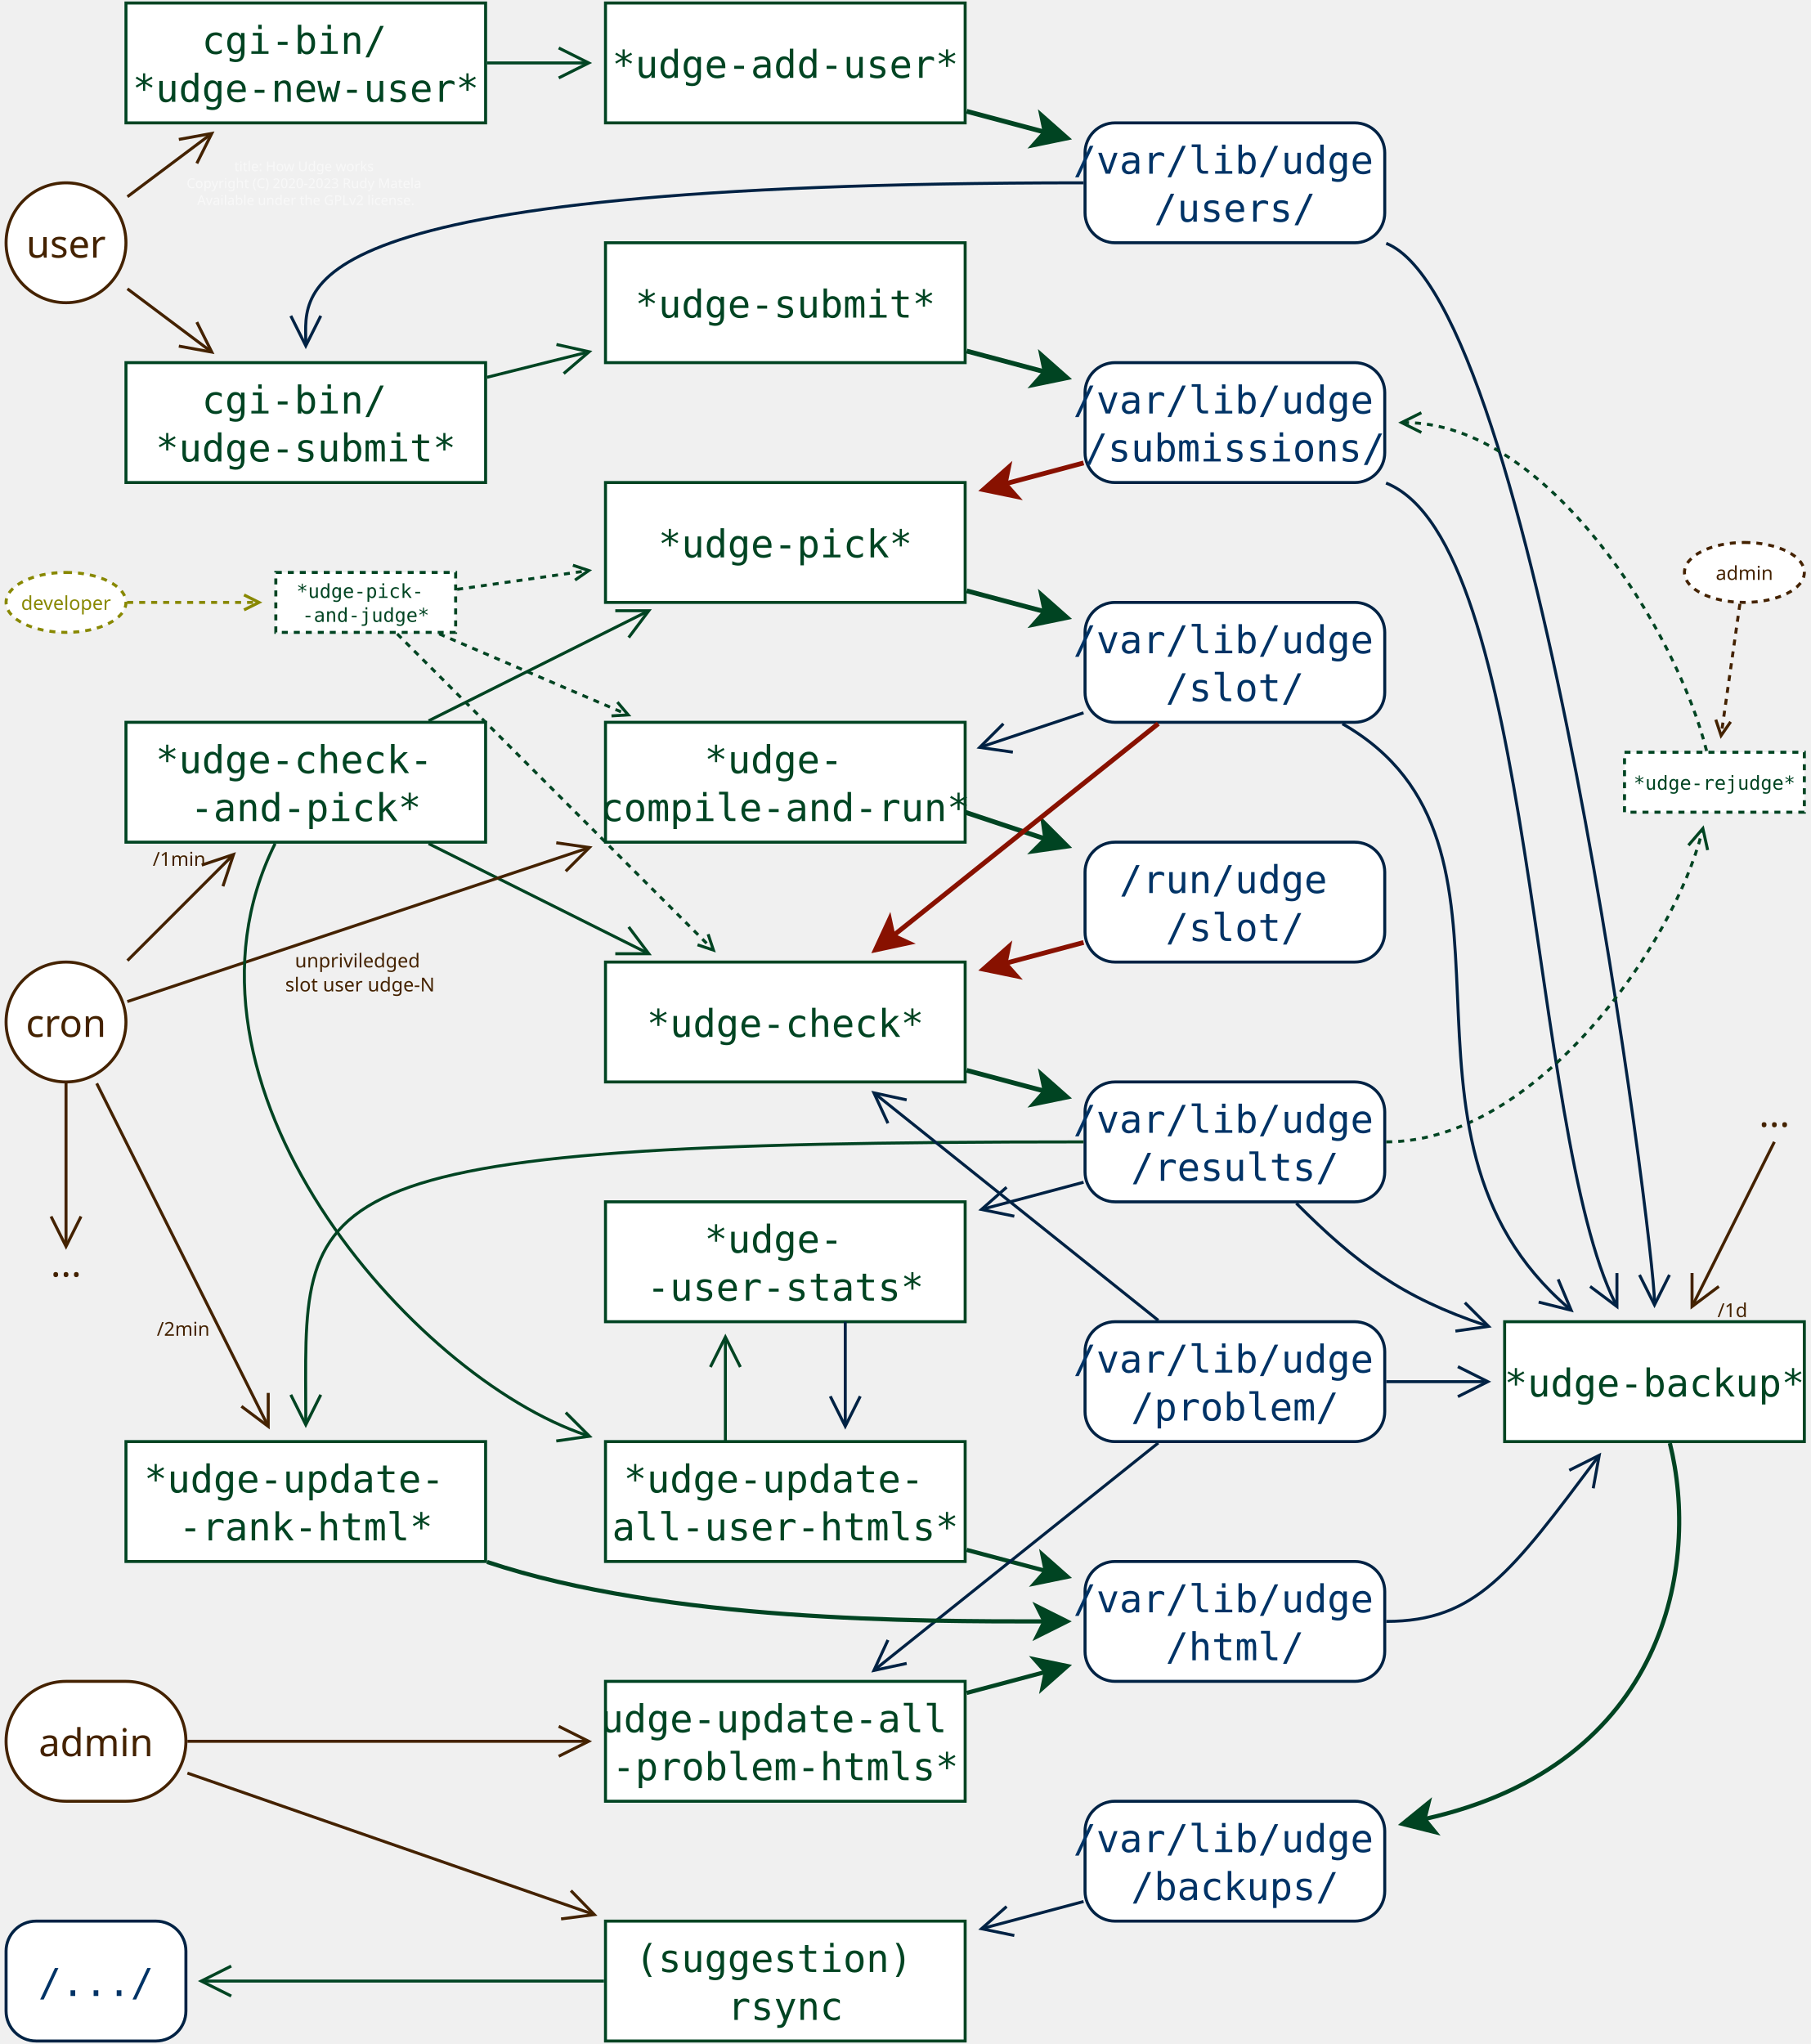
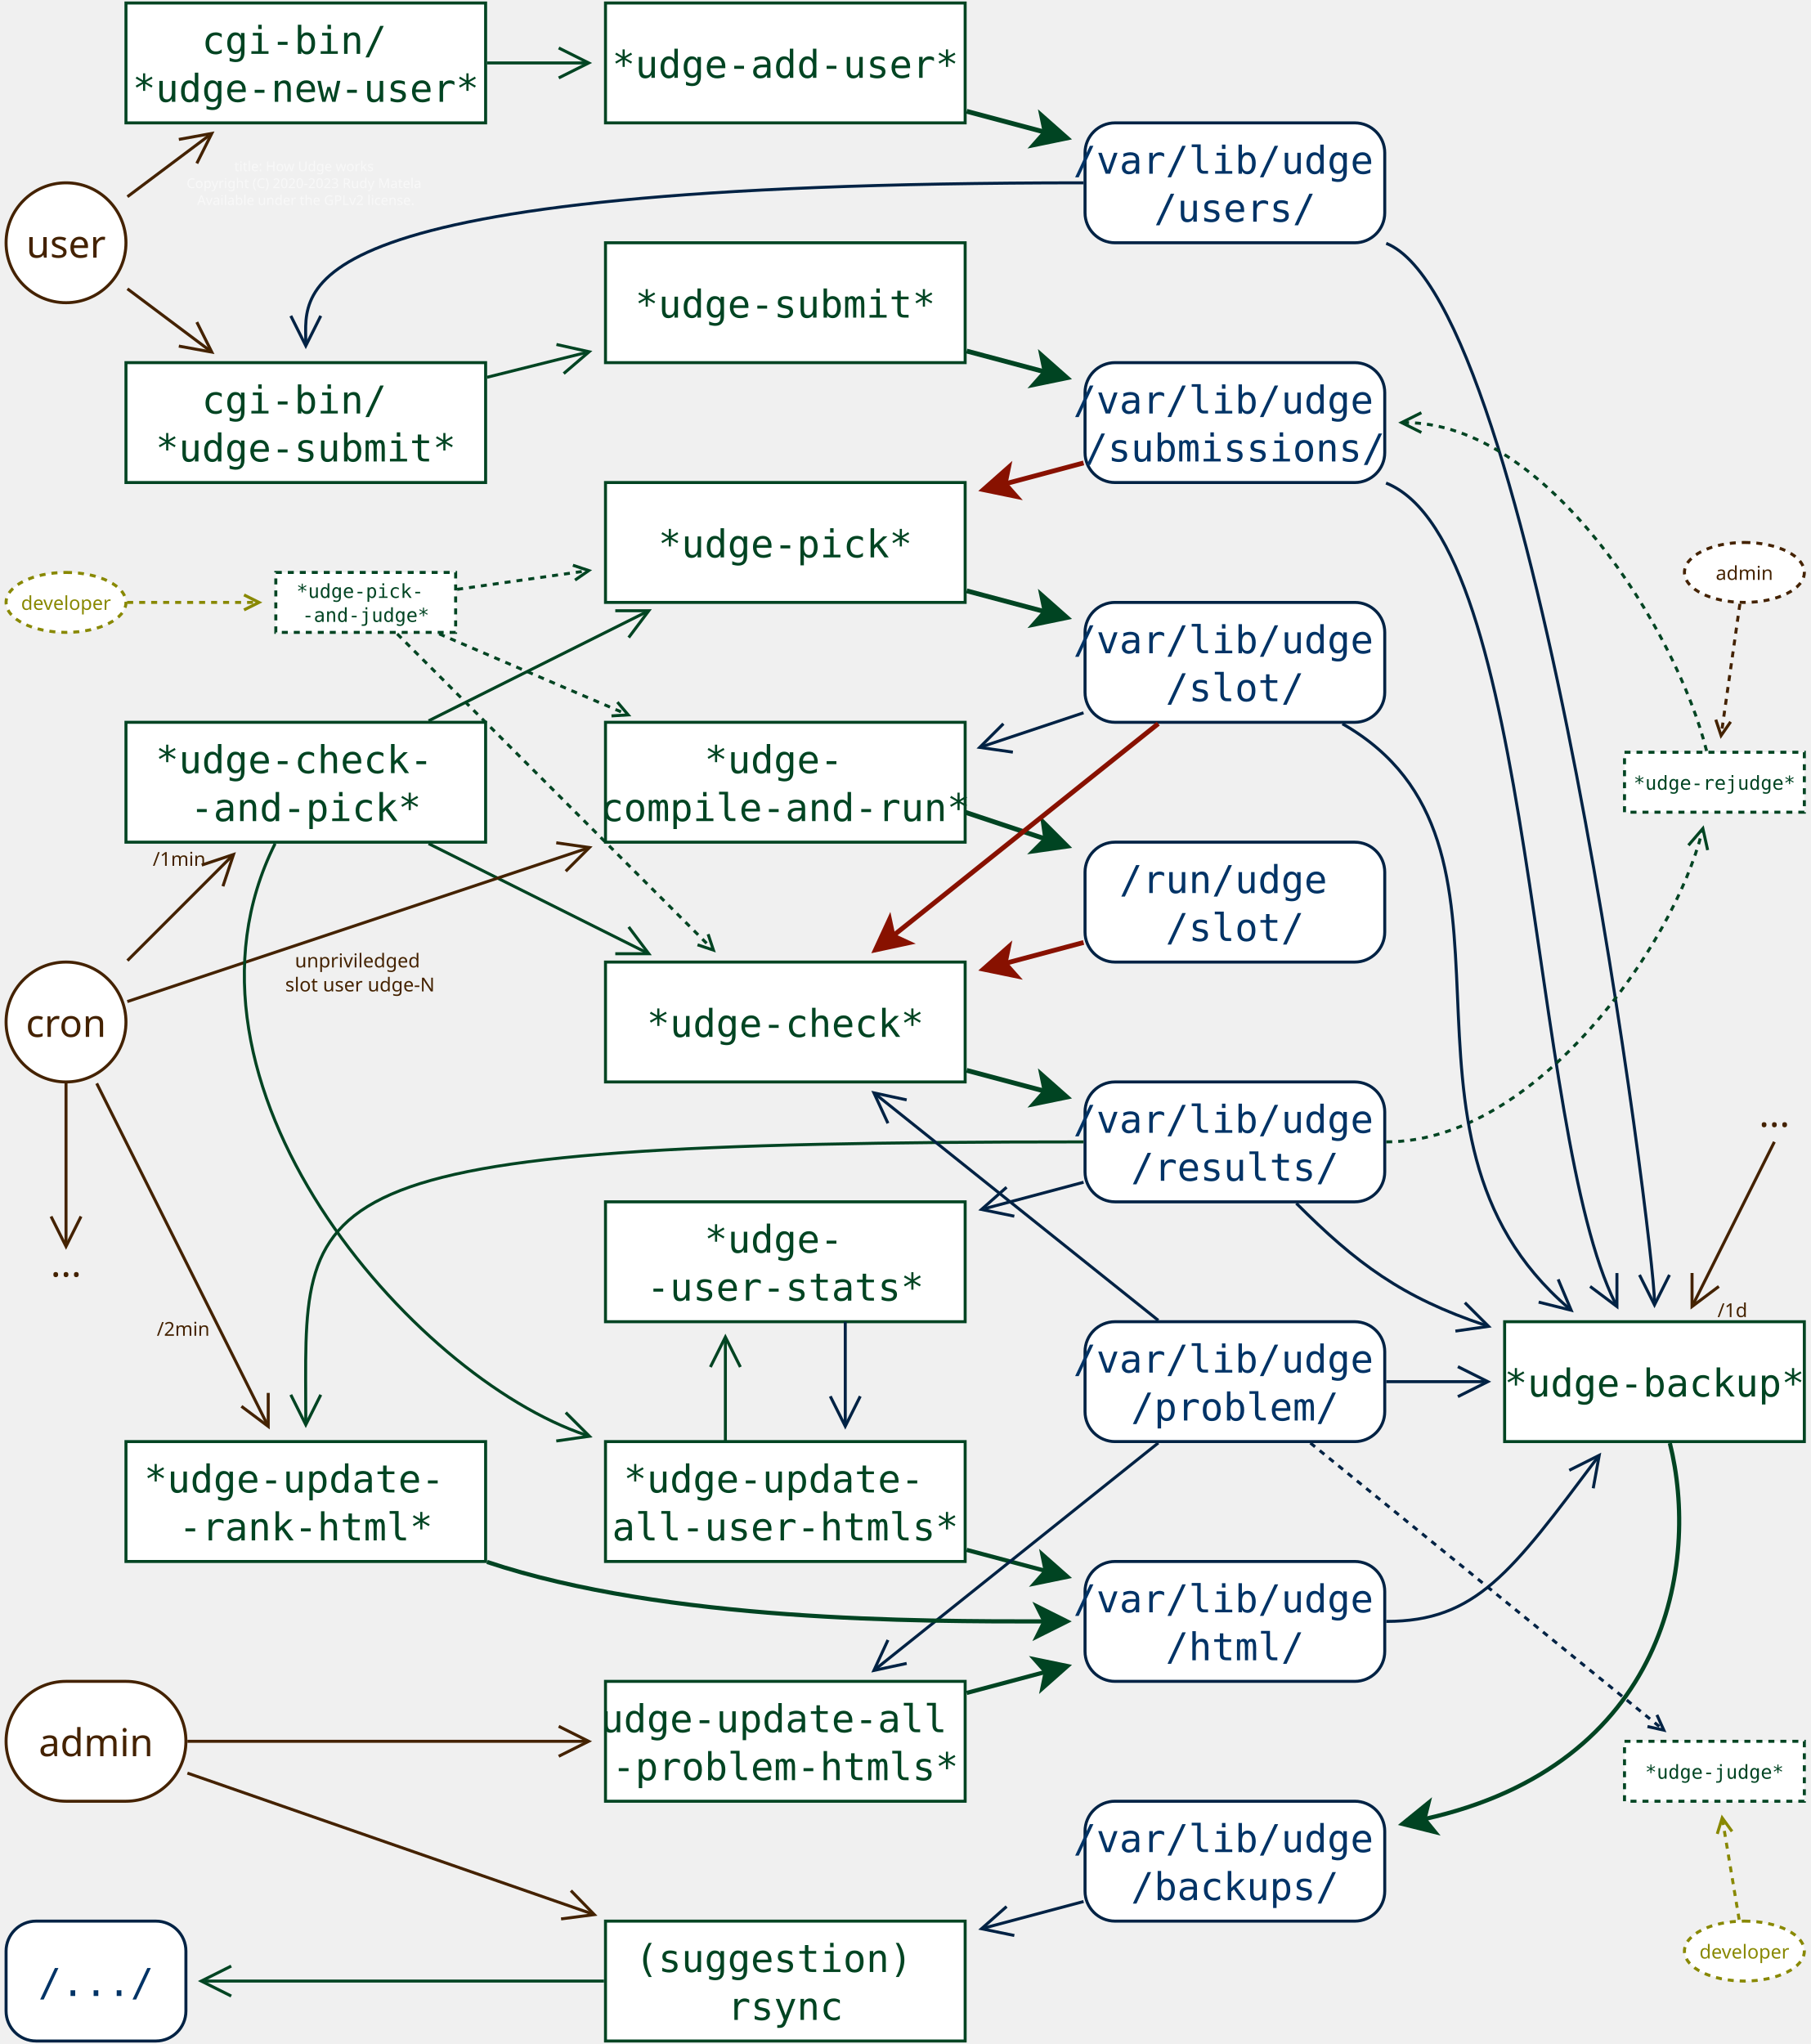
<svg xmlns="http://www.w3.org/2000/svg" width="155mm" height="175mm" viewBox="-1 -1 602 682">
  <g>
    <rect style="fill: #ffffff" x="360" y="40" width="100" height="40" rx="10" ry="10" />
    <rect style="fill: none; fill-opacity:0; stroke-width: 1; stroke-linejoin: round; stroke: #002244" x="360" y="40" width="100" height="40" rx="10" ry="10" />
  </g>
  <g>
    <rect style="fill: #ffffff" x="200" y="0" width="120" height="40" />
    <rect style="fill: none; fill-opacity:0; stroke-width: 1; stroke: #004422" x="200" y="0" width="120" height="40" />
  </g>
  <text font-size="12.8" style="fill: #004422;text-anchor:middle;font-family:monospace;font-style:normal;font-weight:normal" x="260" y="24.966">
    <tspan x="260" y="24.966">*udge-add-user*</tspan>
  </text>
  <text font-size="12.8" style="fill: #003366;text-anchor:middle;font-family:monospace;font-style:normal;font-weight:normal" x="410" y="56.966">
    <tspan x="410" y="56.966">/var/lib/udge</tspan>
    <tspan x="410" y="72.966">/users/</tspan>
  </text>
  <g>
    <rect style="fill: #ffffff" x="40" y="0" width="120" height="40" />
    <rect style="fill: none; fill-opacity:0; stroke-width: 1; stroke: #004422" x="40" y="0" width="120" height="40" />
  </g>
  <text font-size="12.8" style="fill: #004422;text-anchor:middle;font-family:monospace;font-style:normal;font-weight:normal" x="100" y="16.966">
    <tspan x="100" y="16.966">cgi-bin/</tspan>
    <tspan x="100" y="32.966">*udge-new-user*</tspan>
  </text>
  <g>
    <line style="fill: none; fill-opacity:0; stroke-width: 1; stroke: #004422" x1="160.488" y1="20" x2="193.276" y2="20" />
    <polyline style="fill: none; fill-opacity:0; stroke-width: 1; stroke: #004422" points="184.394,25 194.394,20 184.394,15 " />
  </g>
  <g>
    <line style="fill: none; fill-opacity:0; stroke-width: 1.6; stroke: #004422" x1="320.507" y1="36.135" x2="346.678" y2="43.114" />
    <polygon style="fill: #004422" points="353.924,45.047 342.974,47.301 346.678,43.114 345.55,37.639 " />
    <polygon style="fill: none; fill-opacity:0; stroke-width: 1.6; stroke: #004422" points="353.924,45.047 342.974,47.301 346.678,43.114 345.55,37.639 " />
  </g>
  <g>
    <rect style="fill: #ffffff" x="360" y="120" width="100" height="40" rx="10" ry="10" />
    <rect style="fill: none; fill-opacity:0; stroke-width: 1; stroke-linejoin: round; stroke: #002244" x="360" y="120" width="100" height="40" rx="10" ry="10" />
  </g>
  <text font-size="12.8" style="fill: #003366;text-anchor:middle;font-family:monospace;font-style:normal;font-weight:normal" x="410" y="136.966">
    <tspan x="410" y="136.966">/var/lib/udge</tspan>
    <tspan x="410" y="152.966">/submissions/</tspan>
  </text>
  <g>
    <rect style="fill: #ffffff" x="200" y="80" width="120" height="40" />
    <rect style="fill: none; fill-opacity:0; stroke-width: 1; stroke: #004422" x="200" y="80" width="120" height="40" />
  </g>
  <text font-size="12.8" style="fill: #004422;text-anchor:middle;font-family:monospace;font-style:normal;font-weight:normal" x="260" y="104.966">
    <tspan x="260" y="104.966">*udge-submit*</tspan>
  </text>
  <g>
    <line style="fill: none; fill-opacity:0; stroke-width: 1.6; stroke: #004422" x1="320.507" y1="116.135" x2="346.678" y2="123.114" />
    <polygon style="fill: #004422" points="353.924,125.047 342.974,127.301 346.678,123.114 345.55,117.639 " />
    <polygon style="fill: none; fill-opacity:0; stroke-width: 1.6; stroke: #004422" points="353.924,125.047 342.974,127.301 346.678,123.114 345.55,117.639 " />
  </g>
  <g>
    <rect style="fill: #ffffff" x="360" y="280" width="100" height="40" rx="10" ry="10" />
    <rect style="fill: none; fill-opacity:0; stroke-width: 1; stroke-linejoin: round; stroke: #002244" x="360" y="280" width="100" height="40" rx="10" ry="10" />
  </g>
  <text font-size="12.8" style="fill: #003366;text-anchor:middle;font-family:monospace;font-style:normal;font-weight:normal" x="410" y="296.966">
    <tspan x="410" y="296.966">/run/udge</tspan>
    <tspan x="410" y="312.966">/slot/</tspan>
  </text>
  <g>
    <rect style="fill: #ffffff" x="360" y="360" width="100" height="40" rx="10" ry="10" />
    <rect style="fill: none; fill-opacity:0; stroke-width: 1; stroke-linejoin: round; stroke: #002244" x="360" y="360" width="100" height="40" rx="10" ry="10" />
  </g>
  <text font-size="12.8" style="fill: #003366;text-anchor:middle;font-family:monospace;font-style:normal;font-weight:normal" x="410" y="376.966">
    <tspan x="410" y="376.966">/var/lib/udge</tspan>
    <tspan x="410" y="392.966">/results/</tspan>
  </text>
  <g>
    <rect style="fill: #ffffff" x="360" y="520" width="100" height="40" rx="10" ry="10" />
    <rect style="fill: none; fill-opacity:0; stroke-width: 1; stroke-linejoin: round; stroke: #002244" x="360" y="520" width="100" height="40" rx="10" ry="10" />
  </g>
  <text font-size="12.8" style="fill: #003366;text-anchor:middle;font-family:monospace;font-style:normal;font-weight:normal" x="410" y="536.966">
    <tspan x="410" y="536.966">/var/lib/udge</tspan>
    <tspan x="410" y="552.966">/html/</tspan>
  </text>
  <g>
    <rect style="fill: #ffffff" x="40" y="120" width="120" height="40" />
    <rect style="fill: none; fill-opacity:0; stroke-width: 1; stroke: #004422" x="40" y="120" width="120" height="40" />
  </g>
  <text font-size="12.8" style="fill: #004422;text-anchor:middle;font-family:monospace;font-style:normal;font-weight:normal" x="100" y="136.966">
    <tspan x="100" y="136.966">cgi-bin/</tspan>
    <tspan x="100" y="152.966">*udge-submit*</tspan>
  </text>
  <g>
    <line style="fill: none; fill-opacity:0; stroke-width: 1; stroke: #004422" x1="160.488" y1="124.878" x2="193.462" y2="116.635" />
    <polyline style="fill: none; fill-opacity:0; stroke-width: 1; stroke: #004422" points="186.058,123.639 194.546,116.363 183.632,113.938 " />
  </g>
  <g>
    <rect style="fill: #ffffff" x="0" y="60" width="40" height="40" rx="20" ry="20" />
    <rect style="fill: none; fill-opacity:0; stroke-width: 1; stroke-linejoin: round; stroke: #442200" x="0" y="60" width="40" height="40" rx="20" ry="20" />
  </g>
  <text font-size="12.8" style="fill: #442200;text-anchor:middle;font-family:sans-serif;font-style:normal;font-weight:normal" x="20" y="84.966">
    <tspan x="20" y="84.966">user</tspan>
  </text>
  <g>
    <line style="fill: none; fill-opacity:0; stroke-width: 1; stroke-linejoin: round; stroke: #442200" x1="40.488" y1="64.634" x2="67.746" y2="44.191" />
    <polyline style="fill: none; fill-opacity:0; stroke-width: 1; stroke: #442200" points="63.64,53.52 68.64,43.52 57.64,45.52 " />
  </g>
  <g>
    <line style="fill: none; fill-opacity:0; stroke-width: 1; stroke: #442200" x1="40.488" y1="95.366" x2="67.746" y2="115.809" />
    <polyline style="fill: none; fill-opacity:0; stroke-width: 1; stroke: #442200" points="57.64,114.48 68.64,116.48 63.64,106.48 " />
  </g>
  <g>
    <rect style="fill: #ffffff" x="0" y="320" width="40" height="40" rx="20" ry="20" />
    <rect style="fill: none; fill-opacity:0; stroke-width: 1; stroke-linejoin: round; stroke: #442200" x="0" y="320" width="40" height="40" rx="20" ry="20" />
  </g>
  <text font-size="12.8" style="fill: #442200;text-anchor:middle;font-family:sans-serif;font-style:normal;font-weight:normal" x="20" y="344.966">
    <tspan x="20" y="344.966">cron</tspan>
  </text>
  <g>
    <rect style="fill: #ffffff" x="200" y="160" width="120" height="40" />
    <rect style="fill: none; fill-opacity:0; stroke-width: 1; stroke: #004422" x="200" y="160" width="120" height="40" />
  </g>
  <text font-size="12.8" style="fill: #004422;text-anchor:middle;font-family:monospace;font-style:normal;font-weight:normal" x="260" y="184.966">
    <tspan x="260" y="184.966">*udge-pick*</tspan>
  </text>
  <g>
    <line style="fill: none; fill-opacity:0; stroke-width: 1.6; stroke: #881100" x1="359.518" y1="153.462" x2="333.347" y2="160.441" />
    <polygon style="fill: #881100" points="326.101,162.373 334.475,154.965 333.347,160.441 337.051,164.628 " />
    <polygon style="fill: none; fill-opacity:0; stroke-width: 1.6; stroke: #881100" points="326.101,162.373 334.475,154.965 333.347,160.441 337.051,164.628 " />
  </g>
  <g>
    <line style="fill: none; fill-opacity:0; stroke-width: 1.6; stroke: #004422" x1="320.507" y1="196.135" x2="346.678" y2="203.114" />
    <polygon style="fill: #004422" points="353.924,205.047 342.974,207.301 346.678,203.114 345.55,197.639 " />
    <polygon style="fill: none; fill-opacity:0; stroke-width: 1.6; stroke: #004422" points="353.924,205.047 342.974,207.301 346.678,203.114 345.55,197.639 " />
  </g>
  <g>
    <rect style="fill: #ffffff" x="200" y="320" width="120" height="40" />
    <rect style="fill: none; fill-opacity:0; stroke-width: 1; stroke: #004422" x="200" y="320" width="120" height="40" />
  </g>
  <text font-size="12.8" style="fill: #004422;text-anchor:middle;font-family:monospace;font-style:normal;font-weight:normal" x="260" y="344.966">
    <tspan x="260" y="344.966">*udge-check*</tspan>
  </text>
  <g>
    <line style="fill: none; fill-opacity:0; stroke-width: 1.6; stroke: #881100" x1="359.518" y1="313.462" x2="333.347" y2="320.441" />
    <polygon style="fill: #881100" points="326.101,322.373 334.475,314.965 333.347,320.441 337.051,324.628 " />
    <polygon style="fill: none; fill-opacity:0; stroke-width: 1.6; stroke: #881100" points="326.101,322.373 334.475,314.965 333.347,320.441 337.051,324.628 " />
  </g>
  <g>
    <line style="fill: none; fill-opacity:0; stroke-width: 1.6; stroke: #004422" x1="320.507" y1="356.135" x2="346.678" y2="363.114" />
    <polygon style="fill: #004422" points="353.924,365.047 342.974,367.301 346.678,363.114 345.55,357.639 " />
    <polygon style="fill: none; fill-opacity:0; stroke-width: 1.6; stroke: #004422" points="353.924,365.047 342.974,367.301 346.678,363.114 345.55,357.639 " />
  </g>
  <g>
    <rect style="fill: #ffffff" x="360" y="440" width="100" height="40" rx="10" ry="10" />
    <rect style="fill: none; fill-opacity:0; stroke-width: 1; stroke-linejoin: round; stroke: #002244" x="360" y="440" width="100" height="40" rx="10" ry="10" />
  </g>
  <text font-size="12.8" style="fill: #003366;text-anchor:middle;font-family:monospace;font-style:normal;font-weight:normal" x="410" y="456.966">
    <tspan x="410" y="456.966">/var/lib/udge</tspan>
    <tspan x="410" y="472.966">/problem/</tspan>
  </text>
  <g>
    <rect style="fill: #ffffff" x="500" y="440" width="100" height="40" />
    <rect style="fill: none; fill-opacity:0; stroke-width: 1; stroke: #004422" x="500" y="440" width="100" height="40" />
  </g>
  <text font-size="12.8" style="fill: #004422;text-anchor:middle;font-family:monospace;font-style:normal;font-weight:normal" x="550" y="464.966">
    <tspan x="550" y="464.966">*udge-backup*</tspan>
  </text>
  <g>
    <rect style="fill: #ffffff" x="360" y="600" width="100" height="40" rx="10" ry="10" />
    <rect style="fill: none; fill-opacity:0; stroke-width: 1; stroke-linejoin: round; stroke: #002244" x="360" y="600" width="100" height="40" rx="10" ry="10" />
  </g>
  <text font-size="12.8" style="fill: #003366;text-anchor:middle;font-family:monospace;font-style:normal;font-weight:normal" x="410" y="616.966">
    <tspan x="410" y="616.966">/var/lib/udge</tspan>
    <tspan x="410" y="632.966">/backups/</tspan>
  </text>
  <g>
    <rect style="fill: #ffffff" x="200" y="480" width="120" height="40" />
    <rect style="fill: none; fill-opacity:0; stroke-width: 1; stroke: #004422" x="200" y="480" width="120" height="40" />
  </g>
  <text font-size="12.8" style="fill: #004422;text-anchor:middle;font-family:monospace;font-style:normal;font-weight:normal" x="260" y="496.966">
    <tspan x="260" y="496.966">*udge-update-</tspan>
    <tspan x="260" y="512.966">all-user-htmls*</tspan>
  </text>
  <g>
    <line style="fill: none; fill-opacity:0; stroke-width: 1; stroke: #002244" x1="359.518" y1="393.462" x2="326.533" y2="402.258" />
    <polyline style="fill: none; fill-opacity:0; stroke-width: 1; stroke: #002244" points="333.826,395.138 325.452,402.546 336.403,404.801 " />
  </g>
  <g>
    <line style="fill: none; fill-opacity:0; stroke-width: 1.4; stroke: #004422" x1="320.507" y1="516.135" x2="346.894" y2="523.172" />
    <polygon style="fill: #004422" points="354.14,525.104 343.19,527.359 346.894,523.172 345.766,517.696 " />
    <polygon style="fill: none; fill-opacity:0; stroke-width: 1.4; stroke: #004422" points="354.14,525.104 343.19,527.359 346.894,523.172 345.766,517.696 " />
  </g>
  <g>
    <rect style="fill: #ffffff" x="200" y="560" width="120" height="40" />
    <rect style="fill: none; fill-opacity:0; stroke-width: 1; stroke: #004422" x="200" y="560" width="120" height="40" />
  </g>
  <text font-size="12.8" style="fill: #004422;text-anchor:middle;font-family:monospace;font-style:normal;font-weight:normal" x="260" y="576.966">
    <tspan x="260" y="576.966">udge-update-all</tspan>
    <tspan x="260" y="592.966">-problem-htmls*</tspan>
  </text>
  <g>
    <line style="fill: none; fill-opacity:0; stroke-width: 1; stroke: #002244" x1="384.438" y1="480.449" x2="290.431" y2="555.655" />
    <polyline style="fill: none; fill-opacity:0; stroke-width: 1; stroke: #002244" points="294.243,546.202 289.558,556.354 300.49,554.011 " />
  </g>
  <g>
    <line style="fill: none; fill-opacity:0; stroke-width: 1.4; stroke: #004422" x1="320.507" y1="563.865" x2="346.894" y2="556.828" />
    <polygon style="fill: #004422" points="354.14,554.896 345.766,562.304 346.894,556.828 343.19,552.641 " />
    <polygon style="fill: none; fill-opacity:0; stroke-width: 1.4; stroke: #004422" points="354.14,554.896 345.766,562.304 346.894,556.828 343.19,552.641 " />
  </g>
  <g>
    <rect style="fill: #ffffff" x="0" y="560" width="60" height="40" rx="20" ry="20" />
    <rect style="fill: none; fill-opacity:0; stroke-width: 1; stroke-linejoin: round; stroke: #442200" x="0" y="560" width="60" height="40" rx="20" ry="20" />
  </g>
  <text font-size="12.8" style="fill: #442200;text-anchor:middle;font-family:sans-serif;font-style:normal;font-weight:normal" x="30" y="584.966">
    <tspan x="30" y="584.966">admin</tspan>
  </text>
  <g>
    <line style="fill: none; fill-opacity:0; stroke-width: 1; stroke-linejoin: round; stroke: #442200" x1="60.505" y1="580" x2="193.274" y2="580" />
    <polyline style="fill: none; fill-opacity:0; stroke-width: 1; stroke: #442200" points="184.392,585 194.392,580 184.392,575 " />
  </g>
  <g>
    <rect style="fill: #ffffff" x="40" y="240" width="120" height="40" />
    <rect style="fill: none; fill-opacity:0; stroke-width: 1; stroke: #004422" x="40" y="240" width="120" height="40" />
  </g>
  <text font-size="12.8" style="fill: #004422;text-anchor:middle;font-family:monospace;font-style:normal;font-weight:normal" x="100" y="256.966">
    <tspan x="100" y="256.966">*udge-check-</tspan>
    <tspan x="100" y="272.966">-and-pick*</tspan>
  </text>
  <g>
    <line style="fill: none; fill-opacity:0; stroke-width: 1; stroke: #004422" x1="140.977" y1="239.512" x2="213.446" y2="203.277" />
    <polyline style="fill: none; fill-opacity:0; stroke-width: 1; stroke: #004422" points="207.738,211.721 214.446,202.777 203.265,202.777 " />
  </g>
  <g>
    <line style="fill: none; fill-opacity:0; stroke-width: 1; stroke: #004422" x1="140.977" y1="280.488" x2="213.446" y2="316.723" />
    <polyline style="fill: none; fill-opacity:0; stroke-width: 1; stroke: #004422" points="203.265,317.223 214.446,317.223 207.738,308.279 " />
  </g>
  <g>
    <line style="fill: none; fill-opacity:0; stroke-width: 1; stroke: #442200" x1="40.488" y1="319.512" x2="75.102" y2="284.898" />
    <polyline style="fill: none; fill-opacity:0; stroke-width: 1; stroke: #442200" points="72.357,294.714 75.893,284.107 65.286,287.643 " />
  </g>
  <g>
    <rect style="fill: #ffffff" x="40" y="480" width="120" height="40" />
    <rect style="fill: none; fill-opacity:0; stroke-width: 1; stroke: #004422" x="40" y="480" width="120" height="40" />
  </g>
  <text font-size="12.8" style="fill: #004422;text-anchor:middle;font-family:monospace;font-style:normal;font-weight:normal" x="100" y="496.966">
    <tspan x="100" y="496.966">*udge-update-</tspan>
    <tspan x="100" y="512.966">-rank-html*</tspan>
  </text>
  <g>
    <path style="fill: none; fill-opacity:0; stroke-width: 1; stroke: #004422" d="M 359.501 380 C 89.501,380 100,395.498 100,473.262" />
    <polyline style="fill: none; fill-opacity:0; stroke-width: 1; stroke: #004422" points="95,464.38 100,474.38 105,464.38 " />
  </g>
  <g>
    <path style="fill: none; fill-opacity:0; stroke-width: 1.4; stroke: #004422" d="M 160.495 520.165 C 220.495,540.165 305.558,540 346.493,540" />
    <polygon style="fill: #004422" points="353.993,540 343.993,545 346.493,540 343.993,535 " />
    <polygon style="fill: none; fill-opacity:0; stroke-width: 1.4; stroke: #004422" points="353.993,540 343.993,545 346.493,540 343.993,535 " />
  </g>
  <g>
    <path style="fill: none; fill-opacity:0; stroke-width: 1; stroke: #002244" d="M 460.483 460 C 530.483,460 445.517,460 493.281,460" />
    <polyline style="fill: none; fill-opacity:0; stroke-width: 1; stroke: #002244" points="484.399,465 494.399,460 484.399,455 " />
  </g>
  <g>
    <path style="fill: none; fill-opacity:0; stroke-width: 1; stroke: #002244" d="M 460.488 540 C 490.488,540 502.235,523.686 530.894,485.475" />
    <polyline style="fill: none; fill-opacity:0; stroke-width: 1; stroke: #002244" points="529.564,495.581 531.564,484.581 521.564,489.581 " />
  </g>
  <g>
    <path style="fill: none; fill-opacity:0; stroke-width: 1; stroke: #002244" d="M 460.435 160.174 C 510.435,180.174 507.972,375.943 536.972,433.943" />
    <polyline style="fill: none; fill-opacity:0; stroke-width: 1; stroke: #002244" points="528.527,428.235 537.472,434.943 537.472,423.763 " />
  </g>
  <g>
    <path style="fill: none; fill-opacity:0; stroke-width: 1; stroke: #002244" d="M 460.494 80.198 C 510.494,100.198 550,415.501 550,433.265" />
    <polyline style="fill: none; fill-opacity:0; stroke-width: 1; stroke: #002244" points="545,424.383 550,434.383 555,424.383 " />
  </g>
  <text font-size="4.516" style="fill: #f8f8f8;text-anchor:middle;font-family:sans-serif;font-style:normal;font-weight:normal" x="100" y="56.108">
    <tspan x="100" y="56.108">title: How Udge works</tspan>
    <tspan x="100" y="61.752">Copyright (C) 2020-2023 Rudy Matela</tspan>
    <tspan x="100" y="67.397">Available under the GPLv2 license.</tspan>
  </text>
  <g>
    <path style="fill: none; fill-opacity:0; stroke-width: 1.4; stroke: #004422" d="M 555.127 480.507 C 565.127,520.507 554.396,587.912 473.246,605.945" />
    <polygon style="fill: #004422" points="465.924,607.572 474.602,600.522 473.246,605.945 476.771,610.284 " />
    <polygon style="fill: none; fill-opacity:0; stroke-width: 1.4; stroke: #004422" points="465.924,607.572 474.602,600.522 473.246,605.945 476.771,610.284 " />
  </g>
  <g>
    <rect style="fill: #ffffff" x="200" y="640" width="120" height="40" />
    <rect style="fill: none; fill-opacity:0; stroke-width: 1; stroke: #004422" x="200" y="640" width="120" height="40" />
  </g>
  <text font-size="12.8" style="fill: #004422;text-anchor:middle;font-family:monospace;font-style:normal;font-weight:normal" x="260" y="656.966">
    <tspan x="260" y="656.966">(suggestion)</tspan>
    <tspan x="260" y="672.966">rsync</tspan>
  </text>
  <g>
    <line style="fill: none; fill-opacity:0; stroke-width: 1; stroke: #442200" x1="60.505" y1="590.61" x2="195.206" y2="637.463" />
    <polyline style="fill: none; fill-opacity:0; stroke-width: 1; stroke: #442200" points="185.175,639.268 196.262,637.83 188.46,629.823 " />
  </g>
  <g>
    <line style="fill: none; fill-opacity:0; stroke-width: 1; stroke: #002244" x1="359.518" y1="633.462" x2="326.533" y2="642.258" />
    <polyline style="fill: none; fill-opacity:0; stroke-width: 1; stroke: #002244" points="333.826,635.138 325.452,642.546 336.403,644.801 " />
  </g>
  <g>
    <line style="fill: none; fill-opacity:0; stroke-width: 1; stroke: #004422" x1="199.496" y1="660" x2="66.236" y2="660" />
    <polyline style="fill: none; fill-opacity:0; stroke-width: 1; stroke: #004422" points="75.118,655 65.118,660 75.118,665 " />
  </g>
  <g>
    <rect style="fill: #ffffff" x="0" y="640" width="60" height="40" rx="10" ry="10" />
    <rect style="fill: none; fill-opacity:0; stroke-width: 1; stroke-linejoin: round; stroke: #002244" x="0" y="640" width="60" height="40" rx="10" ry="10" />
  </g>
  <text font-size="12.8" style="fill: #003366;text-anchor:middle;font-family:monospace;font-style:normal;font-weight:normal" x="30" y="664.966">
    <tspan x="30" y="664.966">/.../</tspan>
  </text>
  <g>
    <line style="fill: none; fill-opacity:0; stroke-width: 1; stroke-linejoin: round; stroke: #442200" x1="30.244" y1="360.488" x2="86.967" y2="473.934" />
    <polyline style="fill: none; fill-opacity:0; stroke-width: 1; stroke: #442200" points="78.523,468.226 87.467,474.934 87.467,463.754 " />
  </g>
  <g>
    <rect style="fill: #ffffff" x="200" y="240" width="120" height="40" />
    <rect style="fill: none; fill-opacity:0; stroke-width: 1; stroke: #004422" x="200" y="240" width="120" height="40" />
  </g>
  <text font-size="12.8" style="fill: #004422;text-anchor:middle;font-family:monospace;font-style:normal;font-weight:normal" x="260" y="256.966">
    <tspan x="260" y="256.966">*udge-</tspan>
    <tspan x="260" y="272.966">compile-and-run*</tspan>
  </text>
  <g>
    <line style="fill: none; fill-opacity:0; stroke-width: 1; stroke: #442200" x1="40.449" y1="333.184" x2="193.579" y2="282.14" />
    <polyline style="fill: none; fill-opacity:0; stroke-width: 1; stroke: #442200" points="186.734,289.693 194.639,281.787 183.571,280.206 " />
  </g>
  <g>
    <path style="fill: none; fill-opacity:0; stroke-width: 1; stroke: #002244" d="M 359.497 60 C 89.497,60 100,95.502 100,113.266" />
    <polyline style="fill: none; fill-opacity:0; stroke-width: 1; stroke: #002244" points="95,104.384 100,114.384 105,104.384 " />
  </g>
  <text font-size="6.401" style="fill: #442200;text-anchor:middle;font-family:sans-serif;font-style:normal;font-weight:normal" x="118.075" y="289.789">
    <tspan x="118.075" y="289.789" />
    <tspan x="118.075" y="297.79" />
    <tspan x="118.075" y="305.791" />
    <tspan x="118.075" y="313.792" />
    <tspan x="118.075" y="321.793">unpriviledged</tspan>
    <tspan x="118.075" y="329.794">slot user udge-N</tspan>
  </text>
  <g>
    <line style="fill: none; fill-opacity:0; stroke-width: 1.6; stroke: #004422" x1="320" y1="270" x2="346.889" y2="278.963" />
    <polygon style="fill: #004422" points="354.004,281.335 342.936,282.916 346.889,278.963 346.098,273.429 " />
    <polygon style="fill: none; fill-opacity:0; stroke-width: 1.6; stroke: #004422" points="354.004,281.335 342.936,282.916 346.889,278.963 346.098,273.429 " />
  </g>
  <g>
    <line style="fill: none; fill-opacity:0; stroke-width: 1; stroke: #002244" x1="359.496" y1="236.835" x2="325.916" y2="248.028" />
    <polyline style="fill: none; fill-opacity:0; stroke-width: 1; stroke: #002244" points="332.761,240.476 324.855,248.382 335.923,249.963 " />
  </g>
  <g>
    <line style="fill: none; fill-opacity:0; stroke-width: 1; stroke: #442200" x1="590" y1="380" x2="563.033" y2="433.934" />
    <polyline style="fill: none; fill-opacity:0; stroke-width: 1; stroke: #442200" points="562.533,423.754 562.533,434.934 571.477,428.226 " />
  </g>
  <text font-size="12.802" style="fill: #442200;text-anchor:middle;font-family:sans-serif;font-style:normal;font-weight:normal" x="590" y="374.967">
    <tspan x="590" y="374.967">...</tspan>
  </text>
  <g>
    <line style="fill: none; fill-opacity:0; stroke-width: 1; stroke: #442200" x1="20" y1="360" x2="20" y2="413.764" />
    <polyline style="fill: none; fill-opacity:0; stroke-width: 1; stroke: #442200" points="15,404.882 20,414.882 25,404.882 " />
  </g>
  <text font-size="12.802" style="fill: #442200;text-anchor:middle;font-family:sans-serif;font-style:normal;font-weight:normal" x="20" y="424.967">
    <tspan x="20" y="424.967">...</tspan>
  </text>
  <g>
    <rect style="fill: #ffffff" x="200" y="400" width="120" height="40" />
    <rect style="fill: none; fill-opacity:0; stroke-width: 1; stroke: #004422" x="200" y="400" width="120" height="40" />
  </g>
  <text font-size="12.8" style="fill: #004422;text-anchor:middle;font-family:monospace;font-style:normal;font-weight:normal" x="260" y="416.966">
    <tspan x="260" y="416.966">*udge-</tspan>
    <tspan x="260" y="432.966">-user-stats*</tspan>
  </text>
  <g>
    <line style="fill: none; fill-opacity:0; stroke-width: 1; stroke: #002244" x1="280" y1="440" x2="280" y2="473.764" />
    <polyline style="fill: none; fill-opacity:0; stroke-width: 1; stroke: #002244" points="275,464.882 280,474.882 285,464.882 " />
  </g>
  <g>
    <path style="fill: none; fill-opacity:0; stroke-width: 1; stroke: #004422" d="M 89.757 280.486 C 49.757,360.486 135.703,458.568 193.582,477.861" />
    <polyline style="fill: none; fill-opacity:0; stroke-width: 1; stroke: #004422" points="183.574,479.795 194.642,478.214 186.737,470.308 " />
  </g>
  <text font-size="6.401" style="fill: #442200;text-anchor:middle;font-family:sans-serif;font-style:normal;font-weight:normal" x="58.586" y="287.895">
    <tspan x="58.586" y="287.895">/1min</tspan>
    <tspan x="58.586" y="295.896" />
    <tspan x="58.586" y="303.897" />
    <tspan x="58.586" y="311.898" />
    <tspan x="58.586" y="319.899" />
  </text>
  <text font-size="6.401" style="fill: #442200;text-anchor:middle;font-family:sans-serif;font-style:normal;font-weight:normal" x="59.106" y="396.692">
    <tspan x="59.106" y="396.692" />
    <tspan x="59.106" y="404.693" />
    <tspan x="59.106" y="412.694" />
    <tspan x="59.106" y="420.695" />
    <tspan x="59.106" y="428.696" />
    <tspan x="59.106" y="436.697" />
    <tspan x="59.106" y="444.698">/2min</tspan>
  </text>
  <text font-size="6.401" style="fill: #442200;text-anchor:middle;font-family:sans-serif;font-style:normal;font-weight:normal" x="576.016" y="382.448">
    <tspan x="576.016" y="382.448" />
    <tspan x="576.016" y="390.449" />
    <tspan x="576.016" y="398.45" />
    <tspan x="576.016" y="406.451" />
    <tspan x="576.016" y="414.452" />
    <tspan x="576.016" y="422.453" />
    <tspan x="576.016" y="430.454" />
    <tspan x="576.016" y="438.455">/1d</tspan>
  </text>
  <g>
    <rect style="fill: #ffffff" x="90" y="190" width="60" height="20" />
    <rect style="fill: none; fill-opacity:0; stroke-width: 1; stroke-dasharray: 2; stroke: #004422" x="90" y="190" width="60" height="20" />
  </g>
  <text font-size="6.401" style="fill: #004422;text-anchor:middle;font-family:monospace;font-style:normal;font-weight:normal" x="120" y="198.483">
    <tspan x="120" y="198.483">*udge-pick-</tspan>
    <tspan x="120" y="206.484">-and-judge*</tspan>
  </text>
  <g>
    <rect style="fill: #ffffff" x="0" y="190" width="40" height="20" rx="20" ry="20" />
    <rect style="fill: none; fill-opacity:0; stroke-width: 1; stroke-linejoin: round; stroke-dasharray: 2; stroke: #888800" x="0" y="190" width="40" height="20" rx="20" ry="20" />
  </g>
  <text font-size="6.401" style="fill: #888800;text-anchor:middle;font-family:sans-serif;font-style:normal;font-weight:normal" x="20" y="202.483">
    <tspan x="20" y="202.483">developer</tspan>
  </text>
  <g>
    <line style="fill: none; fill-opacity:0; stroke-width: 1; stroke-linejoin: round; stroke-dasharray: 2; stroke: #004422" x1="150.497" y1="195.643" x2="193.32" y2="189.526" />
    <polyline style="fill: none; fill-opacity:0; stroke-width: 1; stroke: #004422" points="189.831,192.55 194.427,189.368 189.124,187.6 " />
  </g>
  <g>
    <line style="fill: none; fill-opacity:0; stroke-width: 1; stroke-dasharray: 2; stroke: #004422" x1="144.507" y1="210.503" x2="206.553" y2="237.094" />
    <polyline style="fill: none; fill-opacity:0; stroke-width: 1; stroke: #004422" points="202,237.863 207.581,237.535 203.97,233.267 " />
  </g>
  <g>
    <line style="fill: none; fill-opacity:0; stroke-width: 1; stroke-dasharray: 2; stroke: #004422" x1="130.502" y1="210.502" x2="235.219" y2="315.219" />
    <polyline style="fill: none; fill-opacity:0; stroke-width: 1; stroke: #004422" points="230.707,314.242 236.01,316.01 234.242,310.707 " />
  </g>
  <g>
    <line style="fill: none; fill-opacity:0; stroke-width: 1; stroke-dasharray: 2; stroke: #888800" x1="40.41" y1="200" x2="83.271" y2="200" />
    <polyline style="fill: none; fill-opacity:0; stroke-width: 1; stroke: #888800" points="79.389,202.5 84.389,200 79.389,197.5 " />
  </g>
  <g>
    <rect style="fill: #ffffff" x="540" y="250" width="60" height="20" />
    <rect style="fill: none; fill-opacity:0; stroke-width: 1; stroke-dasharray: 2; stroke: #004422" x="540" y="250" width="60" height="20" />
  </g>
  <text font-size="6.401" style="fill: #004422;text-anchor:middle;font-family:monospace;font-style:normal;font-weight:normal" x="570" y="262.483">
    <tspan x="570" y="262.483">*udge-rejudge*</tspan>
  </text>
  <g>
    <path style="fill: none; fill-opacity:0; stroke-width: 1; stroke-dasharray: 2; stroke: #004422" d="M 460.5 380 C 510.5,380 556.413,314.349 565.87,276.519" />
    <polyline style="fill: none; fill-opacity:0; stroke-width: 1; stroke: #004422" points="567.742,282.637 566.141,275.434 561.339,281.037 " />
  </g>
  <g>
    <path style="fill: none; fill-opacity:0; stroke-width: 1; stroke-dasharray: 2; stroke: #004422" d="M 567.383 249.531 C 557.383,209.531 514.5,140 466.737,140" />
    <polyline style="fill: none; fill-opacity:0; stroke-width: 1; stroke: #004422" points="472.219,136.7 465.619,140 472.219,143.3 " />
  </g>
  <g>
    <line style="fill: none; fill-opacity:0; stroke-width: 1; stroke-dasharray: 2; stroke: #442200" x1="578.5" y1="200.502" x2="572.382" y2="243.325" />
    <polyline style="fill: none; fill-opacity:0; stroke-width: 1; stroke: #442200" points="570.456,239.128 572.224,244.432 575.406,239.836 " />
  </g>
  <g>
    <rect style="fill: #ffffff" x="560" y="180" width="40" height="20" rx="20" ry="20" />
    <rect style="fill: none; fill-opacity:0; stroke-width: 1; stroke-linejoin: round; stroke-dasharray: 2; stroke: #442200" x="560" y="180" width="40" height="20" rx="20" ry="20" />
  </g>
  <text font-size="6.401" style="fill: #442200;text-anchor:middle;font-family:sans-serif;font-style:normal;font-weight:normal" x="580" y="192.483">
    <tspan x="580" y="192.483">admin</tspan>
  </text>
  <g>
    <rect style="fill: #ffffff" x="360" y="200" width="100" height="40" rx="10" ry="10" />
    <rect style="fill: none; fill-opacity:0; stroke-width: 1; stroke-linejoin: round; stroke: #002244" x="360" y="200" width="100" height="40" rx="10" ry="10" />
  </g>
  <text font-size="12.8" style="fill: #003366;text-anchor:middle;font-family:monospace;font-style:normal;font-weight:normal" x="410" y="216.966">
    <tspan x="410" y="216.966">/var/lib/udge</tspan>
    <tspan x="410" y="232.966">/slot/</tspan>
  </text>
  <g>
    <line style="fill: none; fill-opacity:0; stroke-width: 1.6; stroke-linejoin: round; stroke: #881100" x1="384.438" y1="240.449" x2="295.938" y2="311.249" />
    <polygon style="fill: #881100" points="290.082,315.935 294.767,305.783 295.938,311.249 301.014,313.592 " />
    <polygon style="fill: none; fill-opacity:0; stroke-width: 1.6; stroke: #881100" points="290.082,315.935 294.767,305.783 295.938,311.249 301.014,313.592 " />
  </g>
  <g>
    <line style="fill: none; fill-opacity:0; stroke-width: 1; stroke: #002244" x1="384.438" y1="439.551" x2="290.431" y2="364.345" />
    <polyline style="fill: none; fill-opacity:0; stroke-width: 1; stroke: #002244" points="300.49,365.989 289.558,363.646 294.243,373.798 " />
  </g>
  <g>
    <path style="fill: none; fill-opacity:0; stroke-width: 1; stroke: #002244" d="M 445.883 240.504 C 515.883,280.504 453.052,376.902 521.355,435.447" />
    <polyline style="fill: none; fill-opacity:0; stroke-width: 1; stroke: #002244" points="511.357,433.463 522.204,436.174 517.865,425.87 " />
  </g>
  <g>
    <path style="fill: none; fill-opacity:0; stroke-width: 1; stroke: #002244" d="M 430.501 400.501 C 450.501,420.501 465.704,431.901 493.582,441.194" />
    <polyline style="fill: none; fill-opacity:0; stroke-width: 1; stroke: #002244" points="483.575,443.129 494.643,441.548 486.737,433.642 " />
  </g>
  <g>
    <line style="fill: none; fill-opacity:0; stroke-width: 1; stroke: #004422" x1="240" y1="480" x2="240" y2="446.236" />
    <polyline style="fill: none; fill-opacity:0; stroke-width: 1; stroke: #004422" points="245,455.118 240,445.118 235,455.118 " />
  </g>
+   <g>
+     <rect style="fill: #ffffff" x="540" y="580" width="60" height="20" />
+     <rect style="fill: none; fill-opacity:0; stroke-width: 1; stroke-dasharray: 2; stroke: #004422" x="540" y="580" width="60" height="20" />
+   </g>
+   <text font-size="6.401" style="fill: #004422;text-anchor:middle;font-family:monospace;font-style:normal;font-weight:normal" x="570" y="592.483">
+     <tspan x="570" y="592.483">*udge-judge*</tspan>
+   </text>
+   <g>
+     <rect style="fill: #ffffff" x="560" y="640" width="40" height="20" rx="20" ry="20" />
+     <rect style="fill: none; fill-opacity:0; stroke-width: 1; stroke-linejoin: round; stroke-dasharray: 2; stroke: #888800" x="560" y="640" width="40" height="20" rx="20" ry="20" />
+   </g>
+   <text font-size="6.401" style="fill: #888800;text-anchor:middle;font-family:sans-serif;font-style:normal;font-weight:normal" x="580" y="652.483">
+     <tspan x="580" y="652.483">developer</tspan>
+   </text>
+   <g>
+     <line style="fill: none; fill-opacity:0; stroke-width: 1; stroke-linejoin: round; stroke-dasharray: 2; stroke: #002244" x1="435.195" y1="480.471" x2="552.25" y2="575.578" />
+     <polyline style="fill: none; fill-opacity:0; stroke-width: 1; stroke: #002244" points="547.661,575.07 553.118,576.283 550.814,571.19 " />
+   </g>
+   <g>
+     <line style="fill: none; fill-opacity:0; stroke-width: 1; stroke-dasharray: 2; stroke: #888800" x1="578.25" y1="639.497" x2="572.776" y2="606.654" />
+     <polyline style="fill: none; fill-opacity:0; stroke-width: 1; stroke: #888800" points="575.88,610.072 572.592,605.551 570.948,610.894 " />
+   </g>
</svg>
